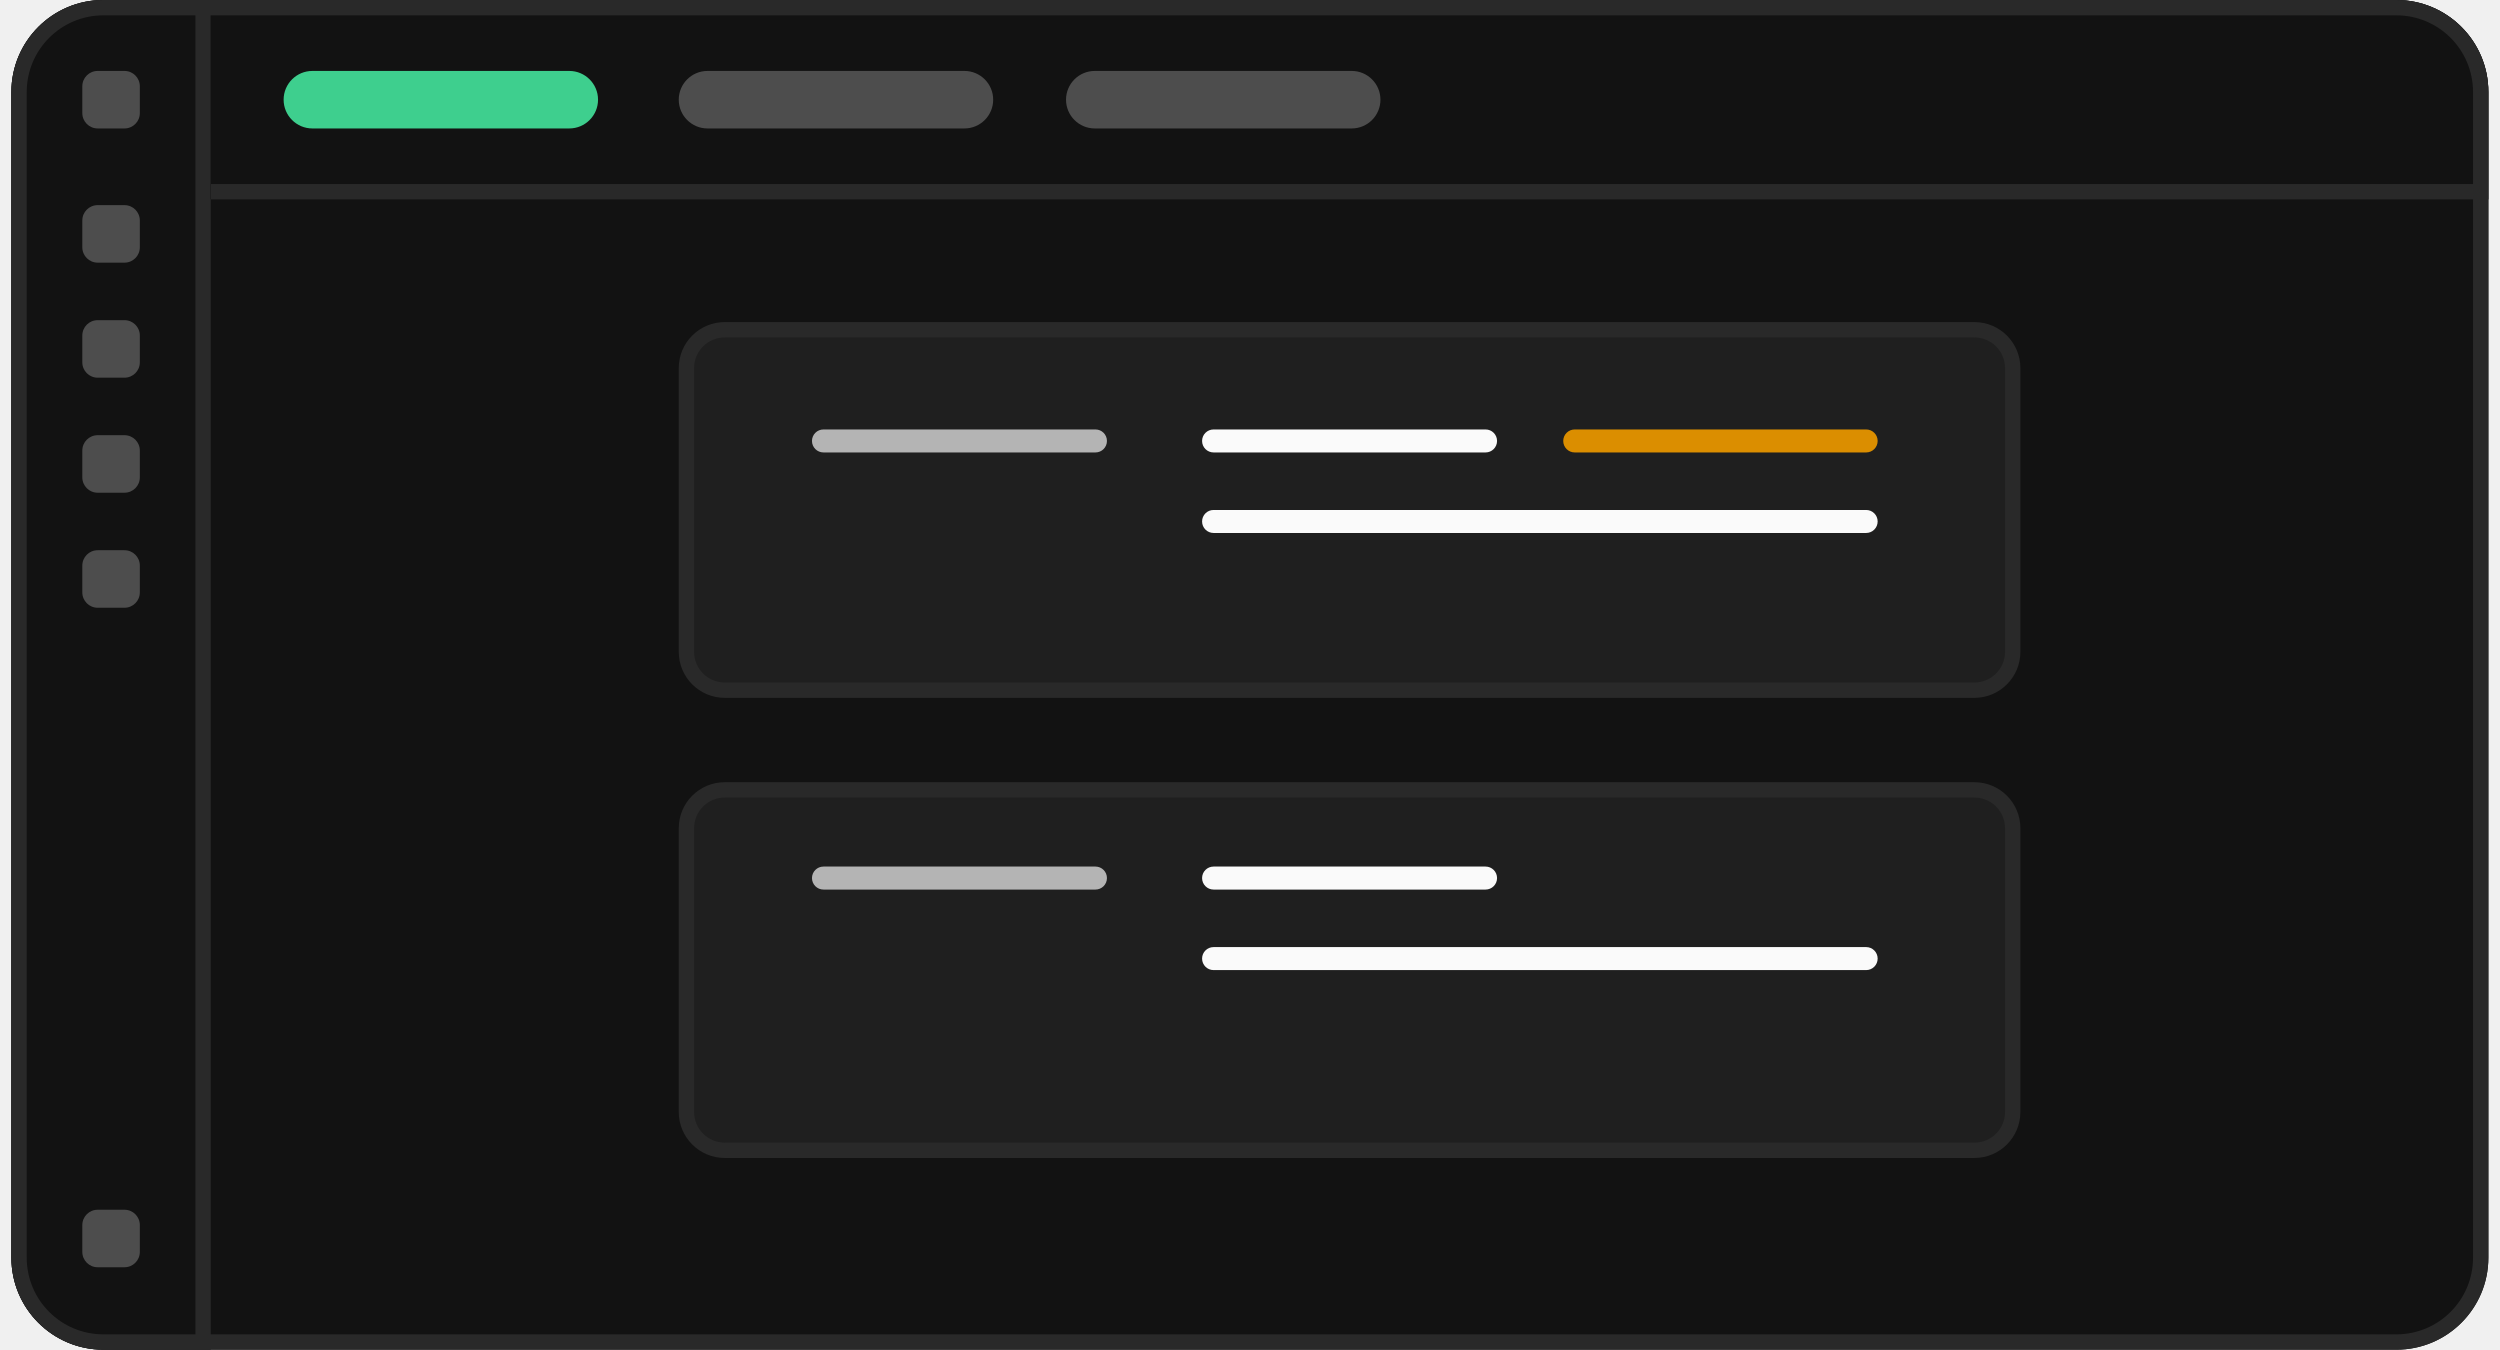
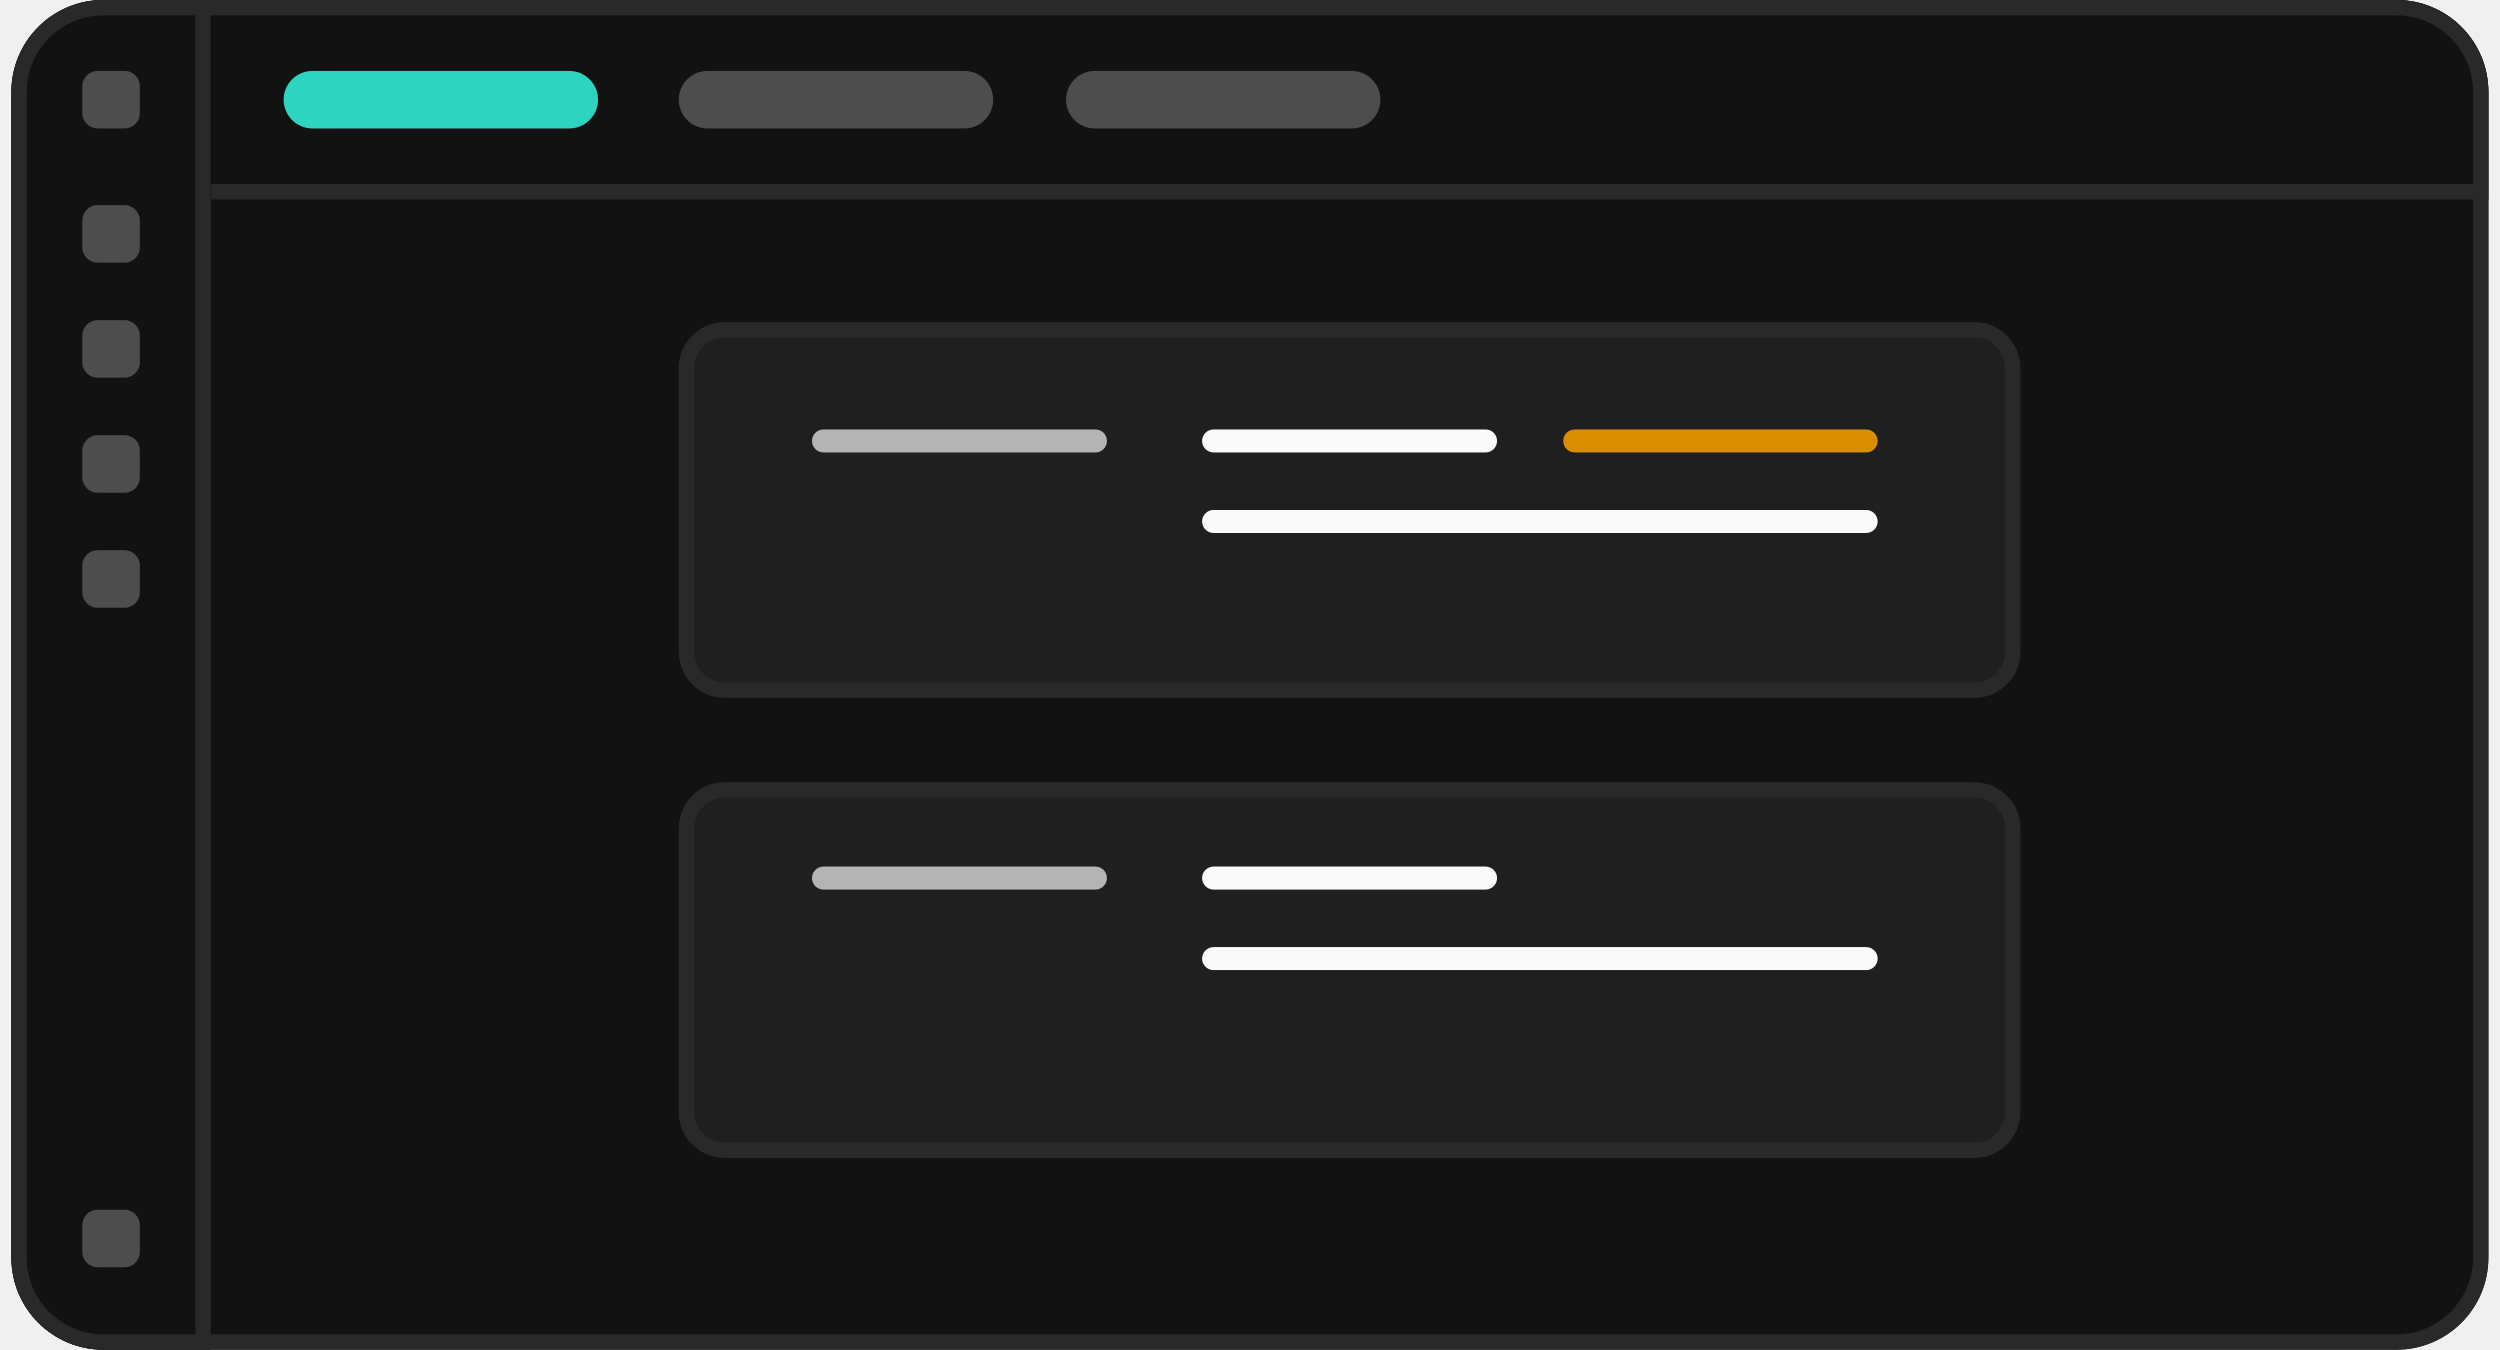
<svg xmlns="http://www.w3.org/2000/svg" viewBox="0 0 163 88" fill="none">
  <g clip-path="url(#clip0_701_65549)">
    <rect x="0.742" width="161.5" height="88" rx="6" fill="#121212" />
    <mask id="path-3-inside-1_701_65549" fill="white">
      <path d="M0.742 6C0.742 2.686 3.428 0 6.742 0H13.742V88H6.742C3.428 88 0.742 85.314 0.742 82V6Z" />
    </mask>
    <path d="M0.742 6C0.742 2.686 3.428 0 6.742 0H13.742V88H6.742C3.428 88 0.742 85.314 0.742 82V6Z" fill="#121212" />
    <path d="M0.742 0H13.742H0.742ZM13.742 88H0.742H13.742ZM0.742 88V0V88ZM14.742 0V88H12.742V0H14.742Z" fill="#292929" mask="url(#path-3-inside-1_701_65549)" />
    <mask id="path-5-inside-2_701_65549" fill="white">
      <path d="M156.242 -2.62268e-07C159.556 -1.17421e-07 162.242 2.686 162.242 6L162.242 13L13.742 13L13.742 -6.49114e-06L156.242 -2.62268e-07Z" />
    </mask>
    <path d="M156.242 -2.62268e-07C159.556 -1.17421e-07 162.242 2.686 162.242 6L162.242 13L13.742 13L13.742 -6.49114e-06L156.242 -2.62268e-07Z" fill="#121212" />
    <path d="M162.242 0L162.242 13L162.242 0ZM13.742 13L13.742 -6.49114e-06L13.742 13ZM13.742 -6.49114e-06L162.242 0L13.742 -6.49114e-06ZM162.242 14L13.742 14L13.742 12L162.242 12L162.242 14Z" fill="#292929" mask="url(#path-5-inside-2_701_65549)" />
    <rect x="44.755" y="21.5" width="86.474" height="23.5" rx="2.5" fill="#1F1F1F" stroke="#292929" />
    <rect x="44.755" y="51.5" width="86.474" height="23.5" rx="2.5" fill="#1F1F1F" stroke="#292929" />
    <rect x="52.941" y="28" width="19.232" height="1.5" rx="0.75" fill="#B4B4B4" />
    <rect x="52.941" y="56.5" width="19.232" height="1.5" rx="0.75" fill="#B4B4B4" />
    <rect x="78.376" y="28" width="19.232" height="1.5" rx="0.75" fill="#FAFAFA" />
    <rect x="78.376" y="56.5" width="19.232" height="1.5" rx="0.75" fill="#FAFAFA" />
    <rect x="78.376" y="33.25" width="44.047" height="1.5" rx="0.75" fill="#FAFAFA" />
    <rect x="78.376" y="61.75" width="44.047" height="1.5" rx="0.75" fill="#FAFAFA" />
-     <rect x="18.492" y="4.625" width="20.5" height="3.75" rx="1.875" fill="#3ECF8E" />
+     <rect x="18.492" y="4.625" width="20.5" height="3.75" rx="1.875" fill="#2DD4BF" />
    <rect x="44.255" y="4.625" width="20.5" height="3.75" rx="1.875" fill="#4D4D4D" />
    <rect x="69.505" y="4.625" width="20.5" height="3.75" rx="1.875" fill="#4D4D4D" />
    <rect x="101.923" y="28" width="20.5" height="1.5" rx="0.75" fill="#DB8E00" />
    <rect x="5.367" y="4.625" width="3.75" height="3.75" rx="1" fill="#4D4D4D" />
    <rect x="5.367" y="13.375" width="3.75" height="3.75" rx="1" fill="#4D4D4D" />
    <rect x="5.367" y="20.875" width="3.75" height="3.75" rx="1" fill="#4D4D4D" />
    <rect x="5.367" y="28.375" width="3.75" height="3.75" rx="1" fill="#4D4D4D" />
    <rect x="5.367" y="35.875" width="3.75" height="3.75" rx="1" fill="#4D4D4D" />
    <rect x="5.367" y="78.875" width="3.75" height="3.75" rx="1" fill="#4D4D4D" />
  </g>
  <rect x="1.242" y="0.5" width="160.5" height="87" rx="5.5" stroke="#292929" />
  <defs>
    <clipPath id="clip0_701_65549">
      <rect x="0.742" width="161.5" height="88" rx="6" fill="white" />
    </clipPath>
  </defs>
</svg>
